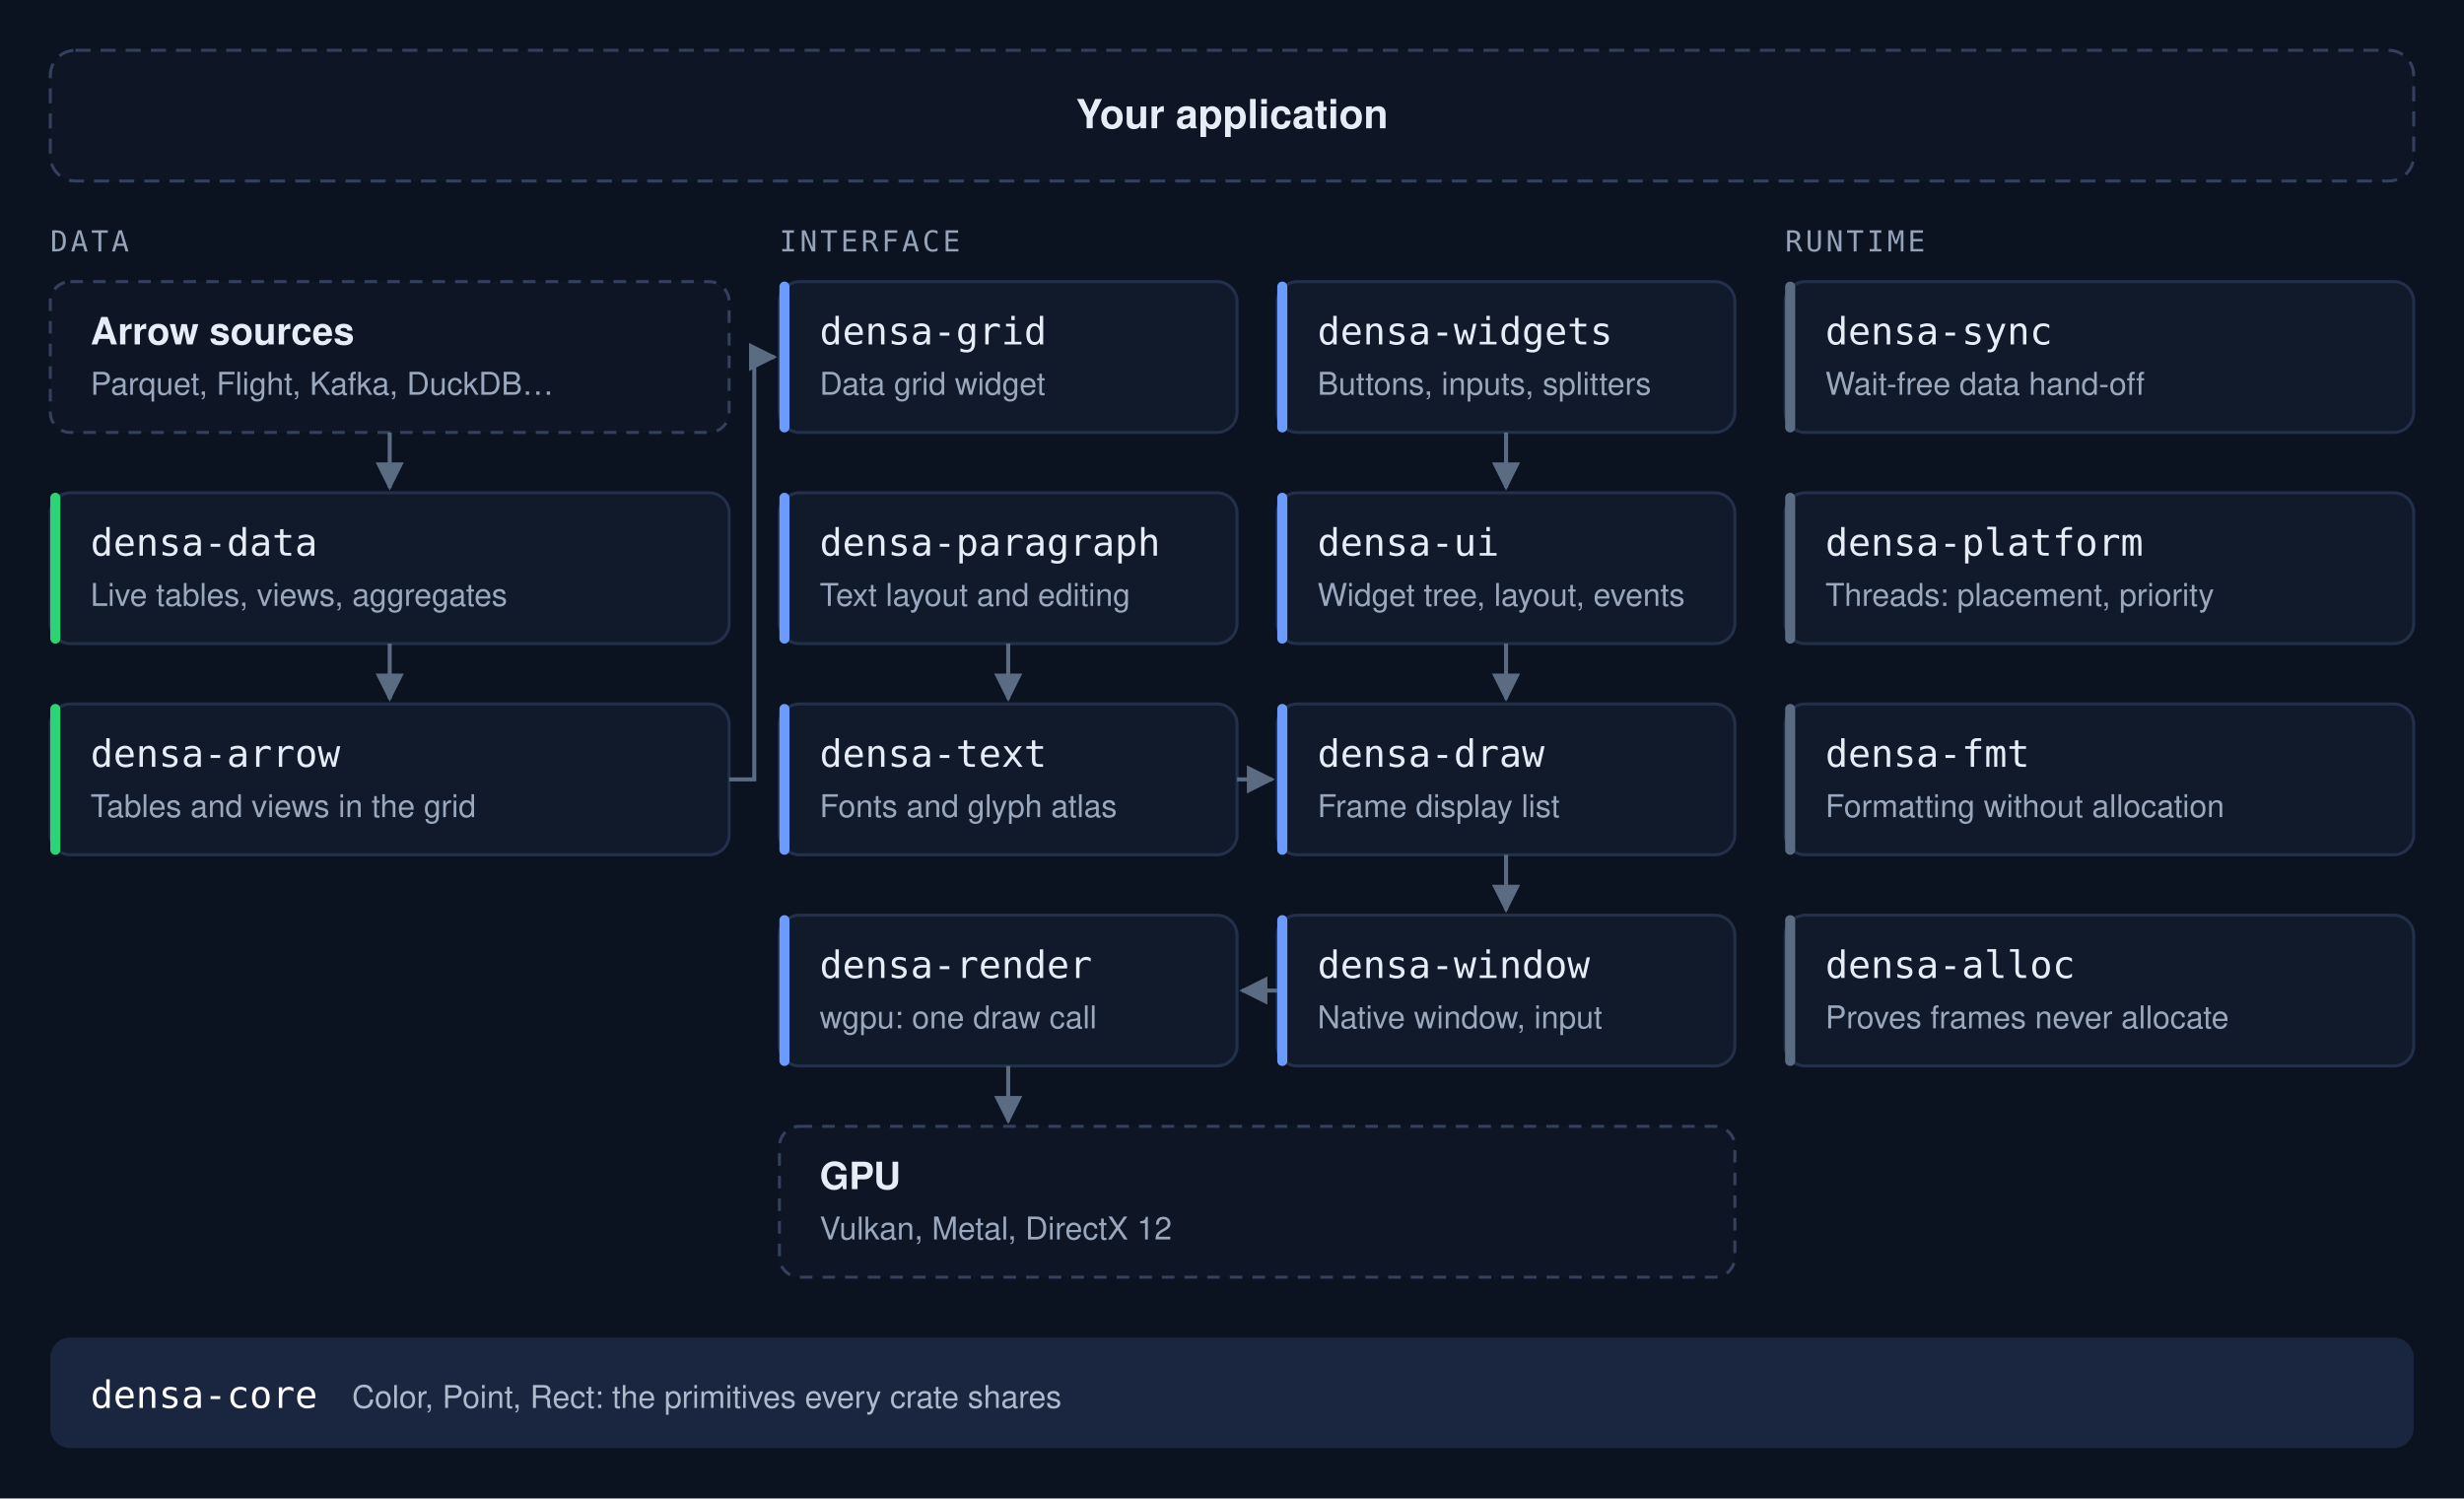
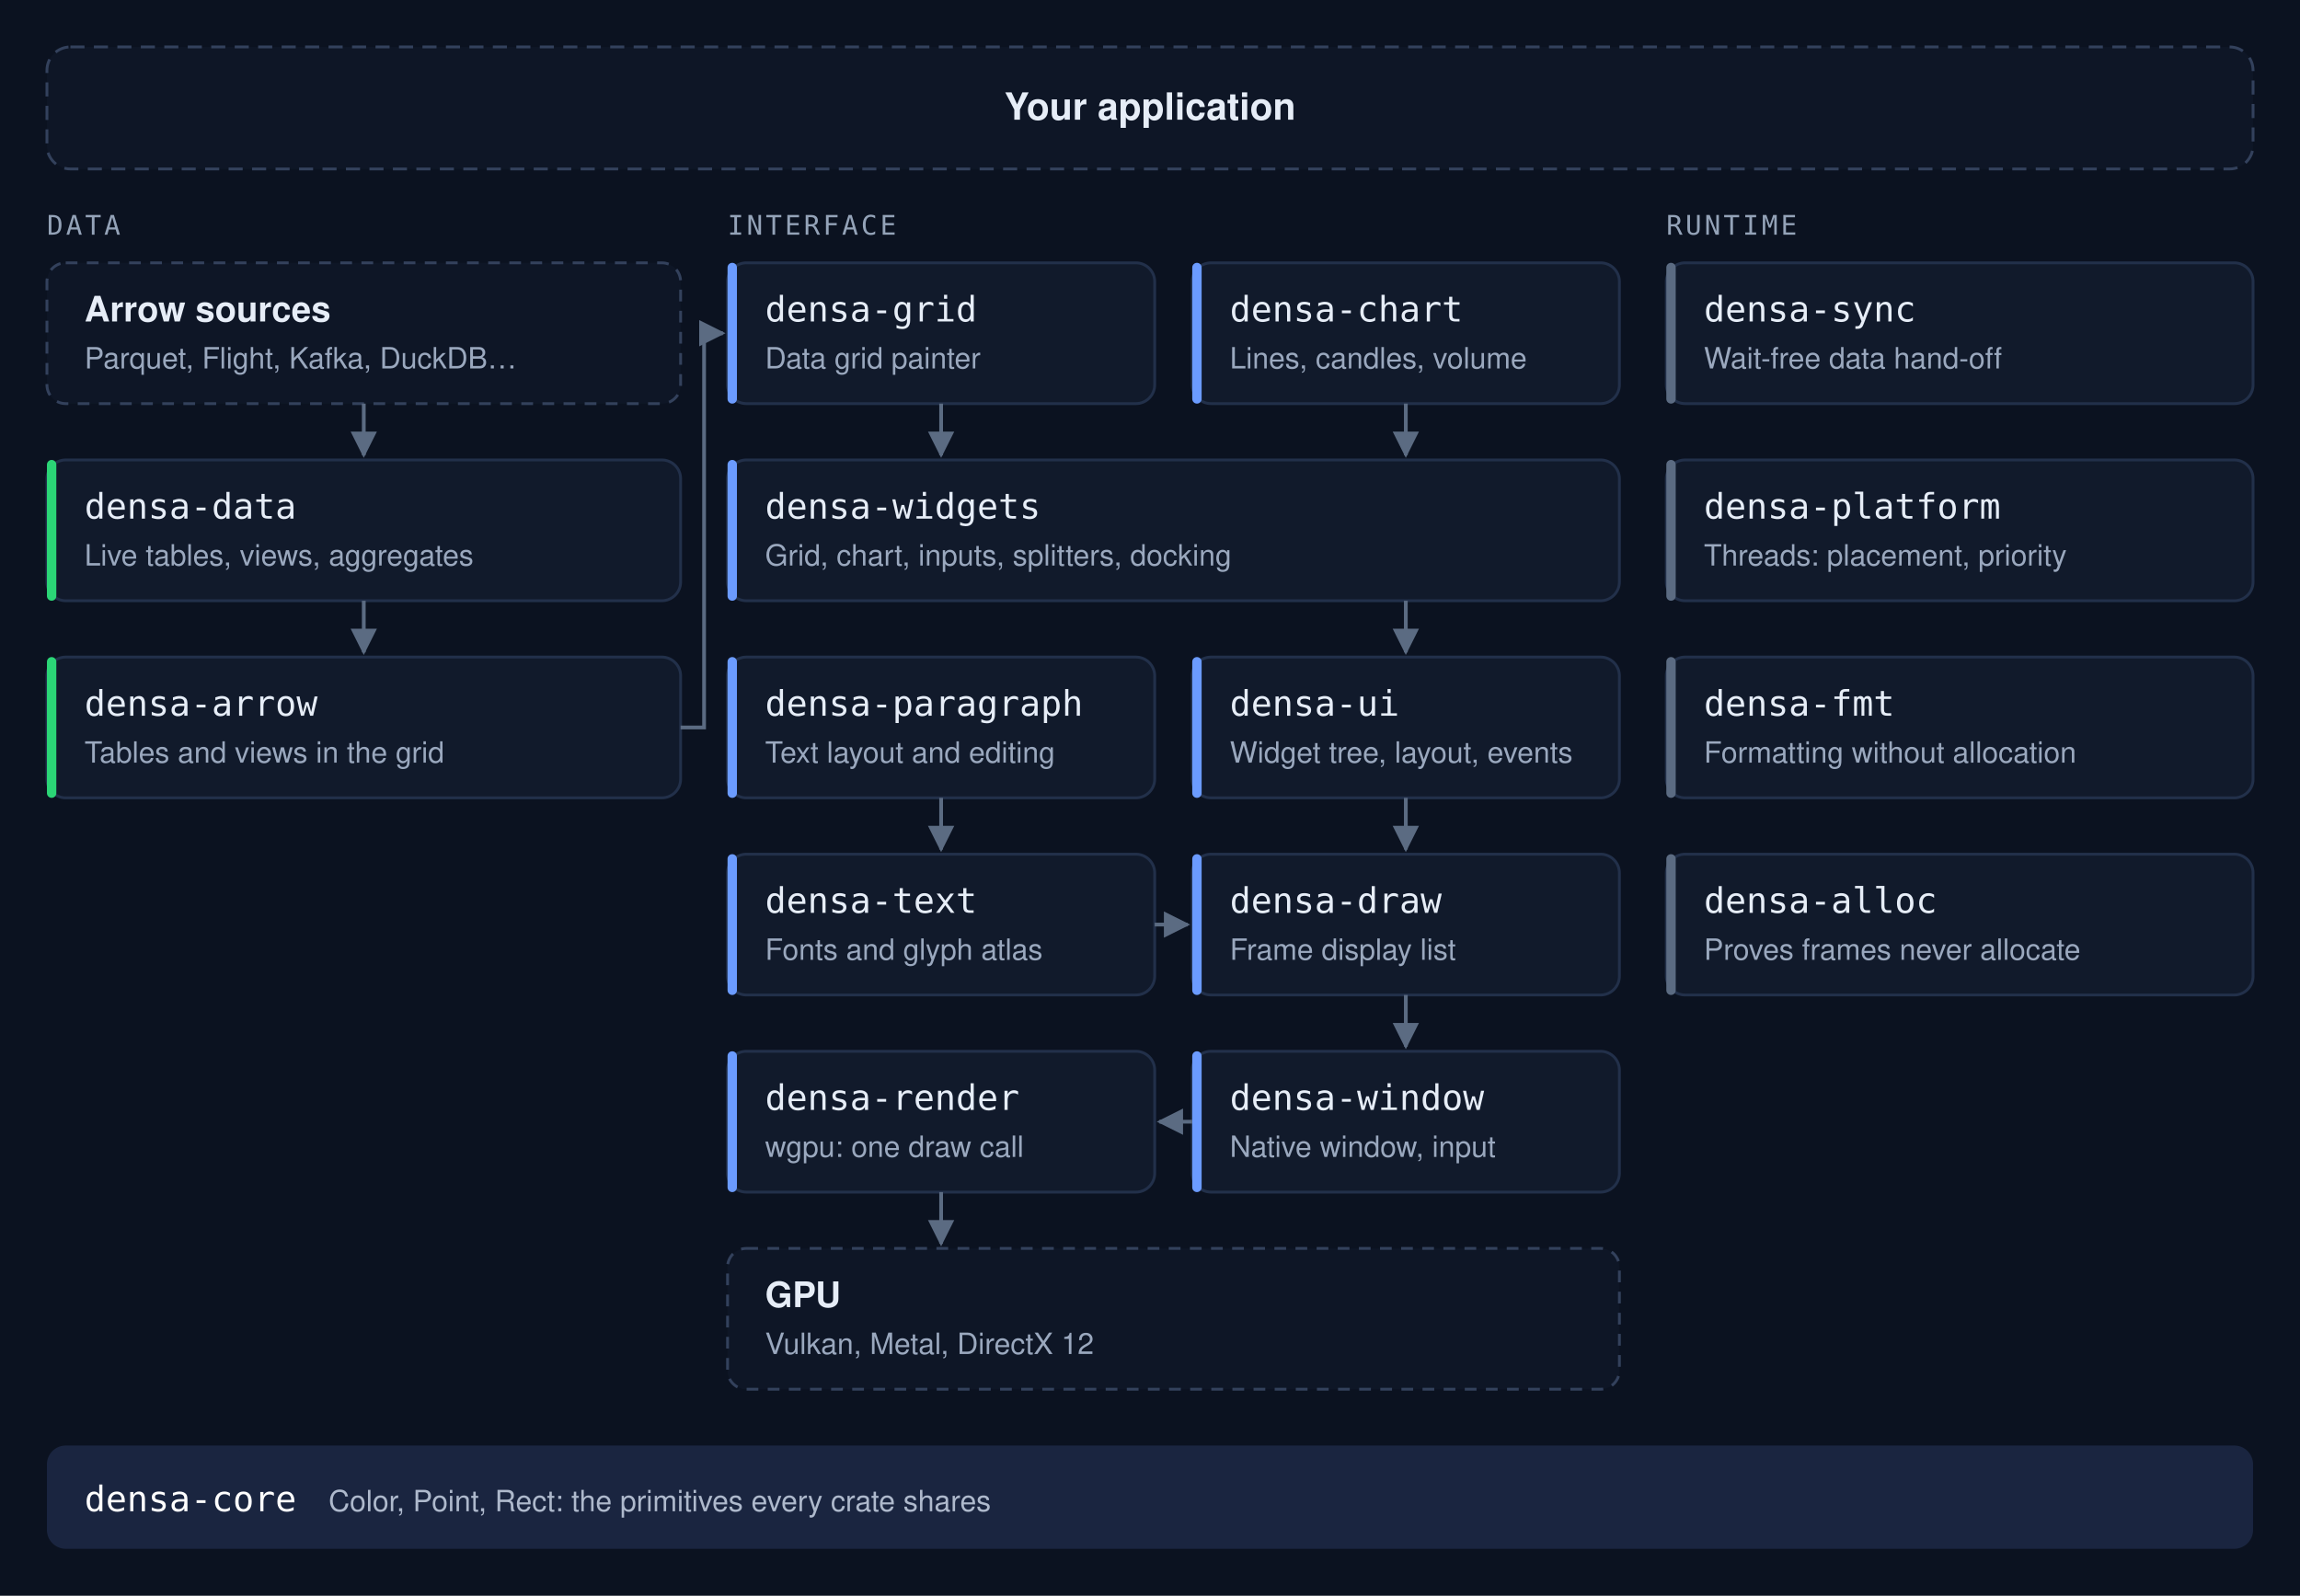
- <svg xmlns="http://www.w3.org/2000/svg" viewBox="0 0 980 596" width="980" height="596" role="img" aria-label="densa architecture">
-   <rect width="980" height="596" fill="#0B1220" />
+ <svg xmlns="http://www.w3.org/2000/svg" viewBox="0 0 980 680" width="980" height="680" role="img" aria-label="densa architecture">
+   <rect width="980" height="680" fill="#0B1220" />
  <defs>
    <marker id="head" viewBox="0 0 10 10" refX="9" refY="5" markerWidth="7" markerHeight="7" orient="auto-start-reverse">
      <path d="M0 0 L10 5 L0 10 z" fill="#5B6B82" />
    </marker>
  </defs>
  <rect x="20" y="20" width="940" height="52" rx="10" fill="#0E1626" stroke="#33415C" stroke-dasharray="6 4" stroke-width="1.2" />
  <text x="490" y="51" text-anchor="middle" font-family="IBM Plex Sans, Segoe UI, Helvetica, Arial, sans-serif" font-size="16" font-weight="600" fill="#E6EDF7">Your application</text>
  <text x="20" y="100" font-family="JetBrains Mono, Cascadia Mono, Consolas, monospace" font-size="11.5" letter-spacing="1.2" fill="#94A3B8">DATA</text>
  <text x="310" y="100" font-family="JetBrains Mono, Cascadia Mono, Consolas, monospace" font-size="11.5" letter-spacing="1.2" fill="#94A3B8">INTERFACE</text>
  <text x="710" y="100" font-family="JetBrains Mono, Cascadia Mono, Consolas, monospace" font-size="11.5" letter-spacing="1.2" fill="#94A3B8">RUNTIME</text>
  <rect x="20" y="112" width="270" height="60" rx="8" fill="#0E1626" stroke="#33415C" stroke-dasharray="5 4" stroke-width="1.2" />
  <text x="36" y="137" font-family="IBM Plex Sans, Segoe UI, Helvetica, Arial, sans-serif" font-size="15" font-weight="600" fill="#E6EDF7">Arrow sources</text>
  <text x="36" y="157" font-family="IBM Plex Sans, Segoe UI, Helvetica, Arial, sans-serif" font-size="12.5" fill="#9AA8BE">Parquet, Flight, Kafka, DuckDB…</text>
  <rect x="20" y="196" width="270" height="60" rx="8" fill="#111A2B" stroke="#22304A" stroke-width="1.2" />
  <rect x="20" y="196" width="4" height="60" rx="2" fill="#2BD576" />
  <text x="36" y="221" font-family="JetBrains Mono, Cascadia Mono, Consolas, monospace" font-size="15" font-weight="500" fill="#E6EDF7">densa-data</text>
  <text x="36" y="241" font-family="IBM Plex Sans, Segoe UI, Helvetica, Arial, sans-serif" font-size="12.5" fill="#9AA8BE">Live tables, views, aggregates</text>
  <rect x="20" y="280" width="270" height="60" rx="8" fill="#111A2B" stroke="#22304A" stroke-width="1.2" />
  <rect x="20" y="280" width="4" height="60" rx="2" fill="#2BD576" />
  <text x="36" y="305" font-family="JetBrains Mono, Cascadia Mono, Consolas, monospace" font-size="15" font-weight="500" fill="#E6EDF7">densa-arrow</text>
  <text x="36" y="325" font-family="IBM Plex Sans, Segoe UI, Helvetica, Arial, sans-serif" font-size="12.5" fill="#9AA8BE">Tables and views in the grid</text>
  <rect x="310" y="112" width="182" height="60" rx="8" fill="#111A2B" stroke="#22304A" stroke-width="1.2" />
  <rect x="310" y="112" width="4" height="60" rx="2" fill="#6B9BFF" />
  <text x="326" y="137" font-family="JetBrains Mono, Cascadia Mono, Consolas, monospace" font-size="15" font-weight="500" fill="#E6EDF7">densa-grid</text>
-   <text x="326" y="157" font-family="IBM Plex Sans, Segoe UI, Helvetica, Arial, sans-serif" font-size="12.5" fill="#9AA8BE">Data grid widget</text>
+   <text x="326" y="157" font-family="IBM Plex Sans, Segoe UI, Helvetica, Arial, sans-serif" font-size="12.5" fill="#9AA8BE">Data grid painter</text>
  <rect x="508" y="112" width="182" height="60" rx="8" fill="#111A2B" stroke="#22304A" stroke-width="1.2" />
  <rect x="508" y="112" width="4" height="60" rx="2" fill="#6B9BFF" />
-   <text x="524" y="137" font-family="JetBrains Mono, Cascadia Mono, Consolas, monospace" font-size="15" font-weight="500" fill="#E6EDF7">densa-widgets</text>
-   <text x="524" y="157" font-family="IBM Plex Sans, Segoe UI, Helvetica, Arial, sans-serif" font-size="12.5" fill="#9AA8BE">Buttons, inputs, splitters</text>
-   <rect x="310" y="196" width="182" height="60" rx="8" fill="#111A2B" stroke="#22304A" stroke-width="1.2" />
+   <text x="524" y="137" font-family="JetBrains Mono, Cascadia Mono, Consolas, monospace" font-size="15" font-weight="500" fill="#E6EDF7">densa-chart</text>
+   <text x="524" y="157" font-family="IBM Plex Sans, Segoe UI, Helvetica, Arial, sans-serif" font-size="12.5" fill="#9AA8BE">Lines, candles, volume</text>
+   <rect x="310" y="196" width="380" height="60" rx="8" fill="#111A2B" stroke="#22304A" stroke-width="1.2" />
  <rect x="310" y="196" width="4" height="60" rx="2" fill="#6B9BFF" />
-   <text x="326" y="221" font-family="JetBrains Mono, Cascadia Mono, Consolas, monospace" font-size="15" font-weight="500" fill="#E6EDF7">densa-paragraph</text>
-   <text x="326" y="241" font-family="IBM Plex Sans, Segoe UI, Helvetica, Arial, sans-serif" font-size="12.5" fill="#9AA8BE">Text layout and editing</text>
-   <rect x="508" y="196" width="182" height="60" rx="8" fill="#111A2B" stroke="#22304A" stroke-width="1.2" />
-   <rect x="508" y="196" width="4" height="60" rx="2" fill="#6B9BFF" />
-   <text x="524" y="221" font-family="JetBrains Mono, Cascadia Mono, Consolas, monospace" font-size="15" font-weight="500" fill="#E6EDF7">densa-ui</text>
-   <text x="524" y="241" font-family="IBM Plex Sans, Segoe UI, Helvetica, Arial, sans-serif" font-size="12.5" fill="#9AA8BE">Widget tree, layout, events</text>
+   <text x="326" y="221" font-family="JetBrains Mono, Cascadia Mono, Consolas, monospace" font-size="15" font-weight="500" fill="#E6EDF7">densa-widgets</text>
+   <text x="326" y="241" font-family="IBM Plex Sans, Segoe UI, Helvetica, Arial, sans-serif" font-size="12.5" fill="#9AA8BE">Grid, chart, inputs, splitters, docking</text>
  <rect x="310" y="280" width="182" height="60" rx="8" fill="#111A2B" stroke="#22304A" stroke-width="1.2" />
  <rect x="310" y="280" width="4" height="60" rx="2" fill="#6B9BFF" />
-   <text x="326" y="305" font-family="JetBrains Mono, Cascadia Mono, Consolas, monospace" font-size="15" font-weight="500" fill="#E6EDF7">densa-text</text>
-   <text x="326" y="325" font-family="IBM Plex Sans, Segoe UI, Helvetica, Arial, sans-serif" font-size="12.5" fill="#9AA8BE">Fonts and glyph atlas</text>
+   <text x="326" y="305" font-family="JetBrains Mono, Cascadia Mono, Consolas, monospace" font-size="15" font-weight="500" fill="#E6EDF7">densa-paragraph</text>
+   <text x="326" y="325" font-family="IBM Plex Sans, Segoe UI, Helvetica, Arial, sans-serif" font-size="12.5" fill="#9AA8BE">Text layout and editing</text>
  <rect x="508" y="280" width="182" height="60" rx="8" fill="#111A2B" stroke="#22304A" stroke-width="1.2" />
  <rect x="508" y="280" width="4" height="60" rx="2" fill="#6B9BFF" />
-   <text x="524" y="305" font-family="JetBrains Mono, Cascadia Mono, Consolas, monospace" font-size="15" font-weight="500" fill="#E6EDF7">densa-draw</text>
-   <text x="524" y="325" font-family="IBM Plex Sans, Segoe UI, Helvetica, Arial, sans-serif" font-size="12.5" fill="#9AA8BE">Frame display list</text>
+   <text x="524" y="305" font-family="JetBrains Mono, Cascadia Mono, Consolas, monospace" font-size="15" font-weight="500" fill="#E6EDF7">densa-ui</text>
+   <text x="524" y="325" font-family="IBM Plex Sans, Segoe UI, Helvetica, Arial, sans-serif" font-size="12.5" fill="#9AA8BE">Widget tree, layout, events</text>
  <rect x="310" y="364" width="182" height="60" rx="8" fill="#111A2B" stroke="#22304A" stroke-width="1.2" />
  <rect x="310" y="364" width="4" height="60" rx="2" fill="#6B9BFF" />
-   <text x="326" y="389" font-family="JetBrains Mono, Cascadia Mono, Consolas, monospace" font-size="15" font-weight="500" fill="#E6EDF7">densa-render</text>
-   <text x="326" y="409" font-family="IBM Plex Sans, Segoe UI, Helvetica, Arial, sans-serif" font-size="12.5" fill="#9AA8BE">wgpu: one draw call</text>
+   <text x="326" y="389" font-family="JetBrains Mono, Cascadia Mono, Consolas, monospace" font-size="15" font-weight="500" fill="#E6EDF7">densa-text</text>
+   <text x="326" y="409" font-family="IBM Plex Sans, Segoe UI, Helvetica, Arial, sans-serif" font-size="12.5" fill="#9AA8BE">Fonts and glyph atlas</text>
  <rect x="508" y="364" width="182" height="60" rx="8" fill="#111A2B" stroke="#22304A" stroke-width="1.2" />
  <rect x="508" y="364" width="4" height="60" rx="2" fill="#6B9BFF" />
-   <text x="524" y="389" font-family="JetBrains Mono, Cascadia Mono, Consolas, monospace" font-size="15" font-weight="500" fill="#E6EDF7">densa-window</text>
-   <text x="524" y="409" font-family="IBM Plex Sans, Segoe UI, Helvetica, Arial, sans-serif" font-size="12.5" fill="#9AA8BE">Native window, input</text>
-   <rect x="310" y="448" width="380" height="60" rx="8" fill="#0E1626" stroke="#33415C" stroke-dasharray="5 4" stroke-width="1.2" />
-   <text x="326" y="473" font-family="IBM Plex Sans, Segoe UI, Helvetica, Arial, sans-serif" font-size="15" font-weight="600" fill="#E6EDF7">GPU</text>
-   <text x="326" y="493" font-family="IBM Plex Sans, Segoe UI, Helvetica, Arial, sans-serif" font-size="12.5" fill="#9AA8BE">Vulkan, Metal, DirectX 12</text>
+   <text x="524" y="389" font-family="JetBrains Mono, Cascadia Mono, Consolas, monospace" font-size="15" font-weight="500" fill="#E6EDF7">densa-draw</text>
+   <text x="524" y="409" font-family="IBM Plex Sans, Segoe UI, Helvetica, Arial, sans-serif" font-size="12.5" fill="#9AA8BE">Frame display list</text>
+   <rect x="310" y="448" width="182" height="60" rx="8" fill="#111A2B" stroke="#22304A" stroke-width="1.2" />
+   <rect x="310" y="448" width="4" height="60" rx="2" fill="#6B9BFF" />
+   <text x="326" y="473" font-family="JetBrains Mono, Cascadia Mono, Consolas, monospace" font-size="15" font-weight="500" fill="#E6EDF7">densa-render</text>
+   <text x="326" y="493" font-family="IBM Plex Sans, Segoe UI, Helvetica, Arial, sans-serif" font-size="12.5" fill="#9AA8BE">wgpu: one draw call</text>
+   <rect x="508" y="448" width="182" height="60" rx="8" fill="#111A2B" stroke="#22304A" stroke-width="1.2" />
+   <rect x="508" y="448" width="4" height="60" rx="2" fill="#6B9BFF" />
+   <text x="524" y="473" font-family="JetBrains Mono, Cascadia Mono, Consolas, monospace" font-size="15" font-weight="500" fill="#E6EDF7">densa-window</text>
+   <text x="524" y="493" font-family="IBM Plex Sans, Segoe UI, Helvetica, Arial, sans-serif" font-size="12.5" fill="#9AA8BE">Native window, input</text>
+   <rect x="310" y="532" width="380" height="60" rx="8" fill="#0E1626" stroke="#33415C" stroke-dasharray="5 4" stroke-width="1.2" />
+   <text x="326" y="557" font-family="IBM Plex Sans, Segoe UI, Helvetica, Arial, sans-serif" font-size="15" font-weight="600" fill="#E6EDF7">GPU</text>
+   <text x="326" y="577" font-family="IBM Plex Sans, Segoe UI, Helvetica, Arial, sans-serif" font-size="12.5" fill="#9AA8BE">Vulkan, Metal, DirectX 12</text>
  <rect x="710" y="112" width="250" height="60" rx="8" fill="#111A2B" stroke="#22304A" stroke-width="1.2" />
  <rect x="710" y="112" width="4" height="60" rx="2" fill="#5B6B82" />
  <text x="726" y="137" font-family="JetBrains Mono, Cascadia Mono, Consolas, monospace" font-size="15" font-weight="500" fill="#E6EDF7">densa-sync</text>
  <text x="726" y="157" font-family="IBM Plex Sans, Segoe UI, Helvetica, Arial, sans-serif" font-size="12.5" fill="#9AA8BE">Wait-free data hand-off</text>
  <rect x="710" y="196" width="250" height="60" rx="8" fill="#111A2B" stroke="#22304A" stroke-width="1.2" />
  <rect x="710" y="196" width="4" height="60" rx="2" fill="#5B6B82" />
  <text x="726" y="221" font-family="JetBrains Mono, Cascadia Mono, Consolas, monospace" font-size="15" font-weight="500" fill="#E6EDF7">densa-platform</text>
  <text x="726" y="241" font-family="IBM Plex Sans, Segoe UI, Helvetica, Arial, sans-serif" font-size="12.5" fill="#9AA8BE">Threads: placement, priority</text>
  <rect x="710" y="280" width="250" height="60" rx="8" fill="#111A2B" stroke="#22304A" stroke-width="1.2" />
  <rect x="710" y="280" width="4" height="60" rx="2" fill="#5B6B82" />
  <text x="726" y="305" font-family="JetBrains Mono, Cascadia Mono, Consolas, monospace" font-size="15" font-weight="500" fill="#E6EDF7">densa-fmt</text>
  <text x="726" y="325" font-family="IBM Plex Sans, Segoe UI, Helvetica, Arial, sans-serif" font-size="12.5" fill="#9AA8BE">Formatting without allocation</text>
  <rect x="710" y="364" width="250" height="60" rx="8" fill="#111A2B" stroke="#22304A" stroke-width="1.2" />
  <rect x="710" y="364" width="4" height="60" rx="2" fill="#5B6B82" />
  <text x="726" y="389" font-family="JetBrains Mono, Cascadia Mono, Consolas, monospace" font-size="15" font-weight="500" fill="#E6EDF7">densa-alloc</text>
  <text x="726" y="409" font-family="IBM Plex Sans, Segoe UI, Helvetica, Arial, sans-serif" font-size="12.5" fill="#9AA8BE">Proves frames never allocate</text>
-   <rect x="20" y="532" width="940" height="44" rx="8" fill="#1A2540" />
-   <text x="36" y="560" font-family="JetBrains Mono, Cascadia Mono, Consolas, monospace" font-size="15" font-weight="500" fill="#FFFFFF">densa-core</text>
-   <text x="140" y="560" font-family="IBM Plex Sans, Segoe UI, Helvetica, Arial, sans-serif" font-size="12.5" fill="#AEB9CC">Color, Point, Rect: the primitives every crate shares</text>
+   <rect x="20" y="616" width="940" height="44" rx="8" fill="#1A2540" />
+   <text x="36" y="644" font-family="JetBrains Mono, Cascadia Mono, Consolas, monospace" font-size="15" font-weight="500" fill="#FFFFFF">densa-core</text>
+   <text x="140" y="644" font-family="IBM Plex Sans, Segoe UI, Helvetica, Arial, sans-serif" font-size="12.5" fill="#AEB9CC">Color, Point, Rect: the primitives every crate shares</text>
  <path d="M155 172 L155 194" fill="none" stroke="#5B6B82" stroke-width="1.6" marker-end="url(#head)" />
  <path d="M155 256 L155 278" fill="none" stroke="#5B6B82" stroke-width="1.6" marker-end="url(#head)" />
  <path d="M290 310 L300 310 L300 142 L308 142" fill="none" stroke="#5B6B82" stroke-width="1.6" marker-end="url(#head)" />
+   <path d="M401 172 L401 194" fill="none" stroke="#5B6B82" stroke-width="1.6" marker-end="url(#head)" />
  <path d="M599 172 L599 194" fill="none" stroke="#5B6B82" stroke-width="1.6" marker-end="url(#head)" />
  <path d="M599 256 L599 278" fill="none" stroke="#5B6B82" stroke-width="1.6" marker-end="url(#head)" />
-   <path d="M401 256 L401 278" fill="none" stroke="#5B6B82" stroke-width="1.6" marker-end="url(#head)" />
-   <path d="M492 310 L506 310" fill="none" stroke="#5B6B82" stroke-width="1.6" marker-end="url(#head)" />
  <path d="M599 340 L599 362" fill="none" stroke="#5B6B82" stroke-width="1.6" marker-end="url(#head)" />
-   <path d="M508 394 L494 394" fill="none" stroke="#5B6B82" stroke-width="1.6" marker-end="url(#head)" />
-   <path d="M401 424 L401 446" fill="none" stroke="#5B6B82" stroke-width="1.6" marker-end="url(#head)" />
+   <path d="M401 340 L401 362" fill="none" stroke="#5B6B82" stroke-width="1.6" marker-end="url(#head)" />
+   <path d="M492 394 L506 394" fill="none" stroke="#5B6B82" stroke-width="1.6" marker-end="url(#head)" />
+   <path d="M599 424 L599 446" fill="none" stroke="#5B6B82" stroke-width="1.6" marker-end="url(#head)" />
+   <path d="M508 478 L494 478" fill="none" stroke="#5B6B82" stroke-width="1.6" marker-end="url(#head)" />
+   <path d="M401 508 L401 530" fill="none" stroke="#5B6B82" stroke-width="1.6" marker-end="url(#head)" />
</svg>
